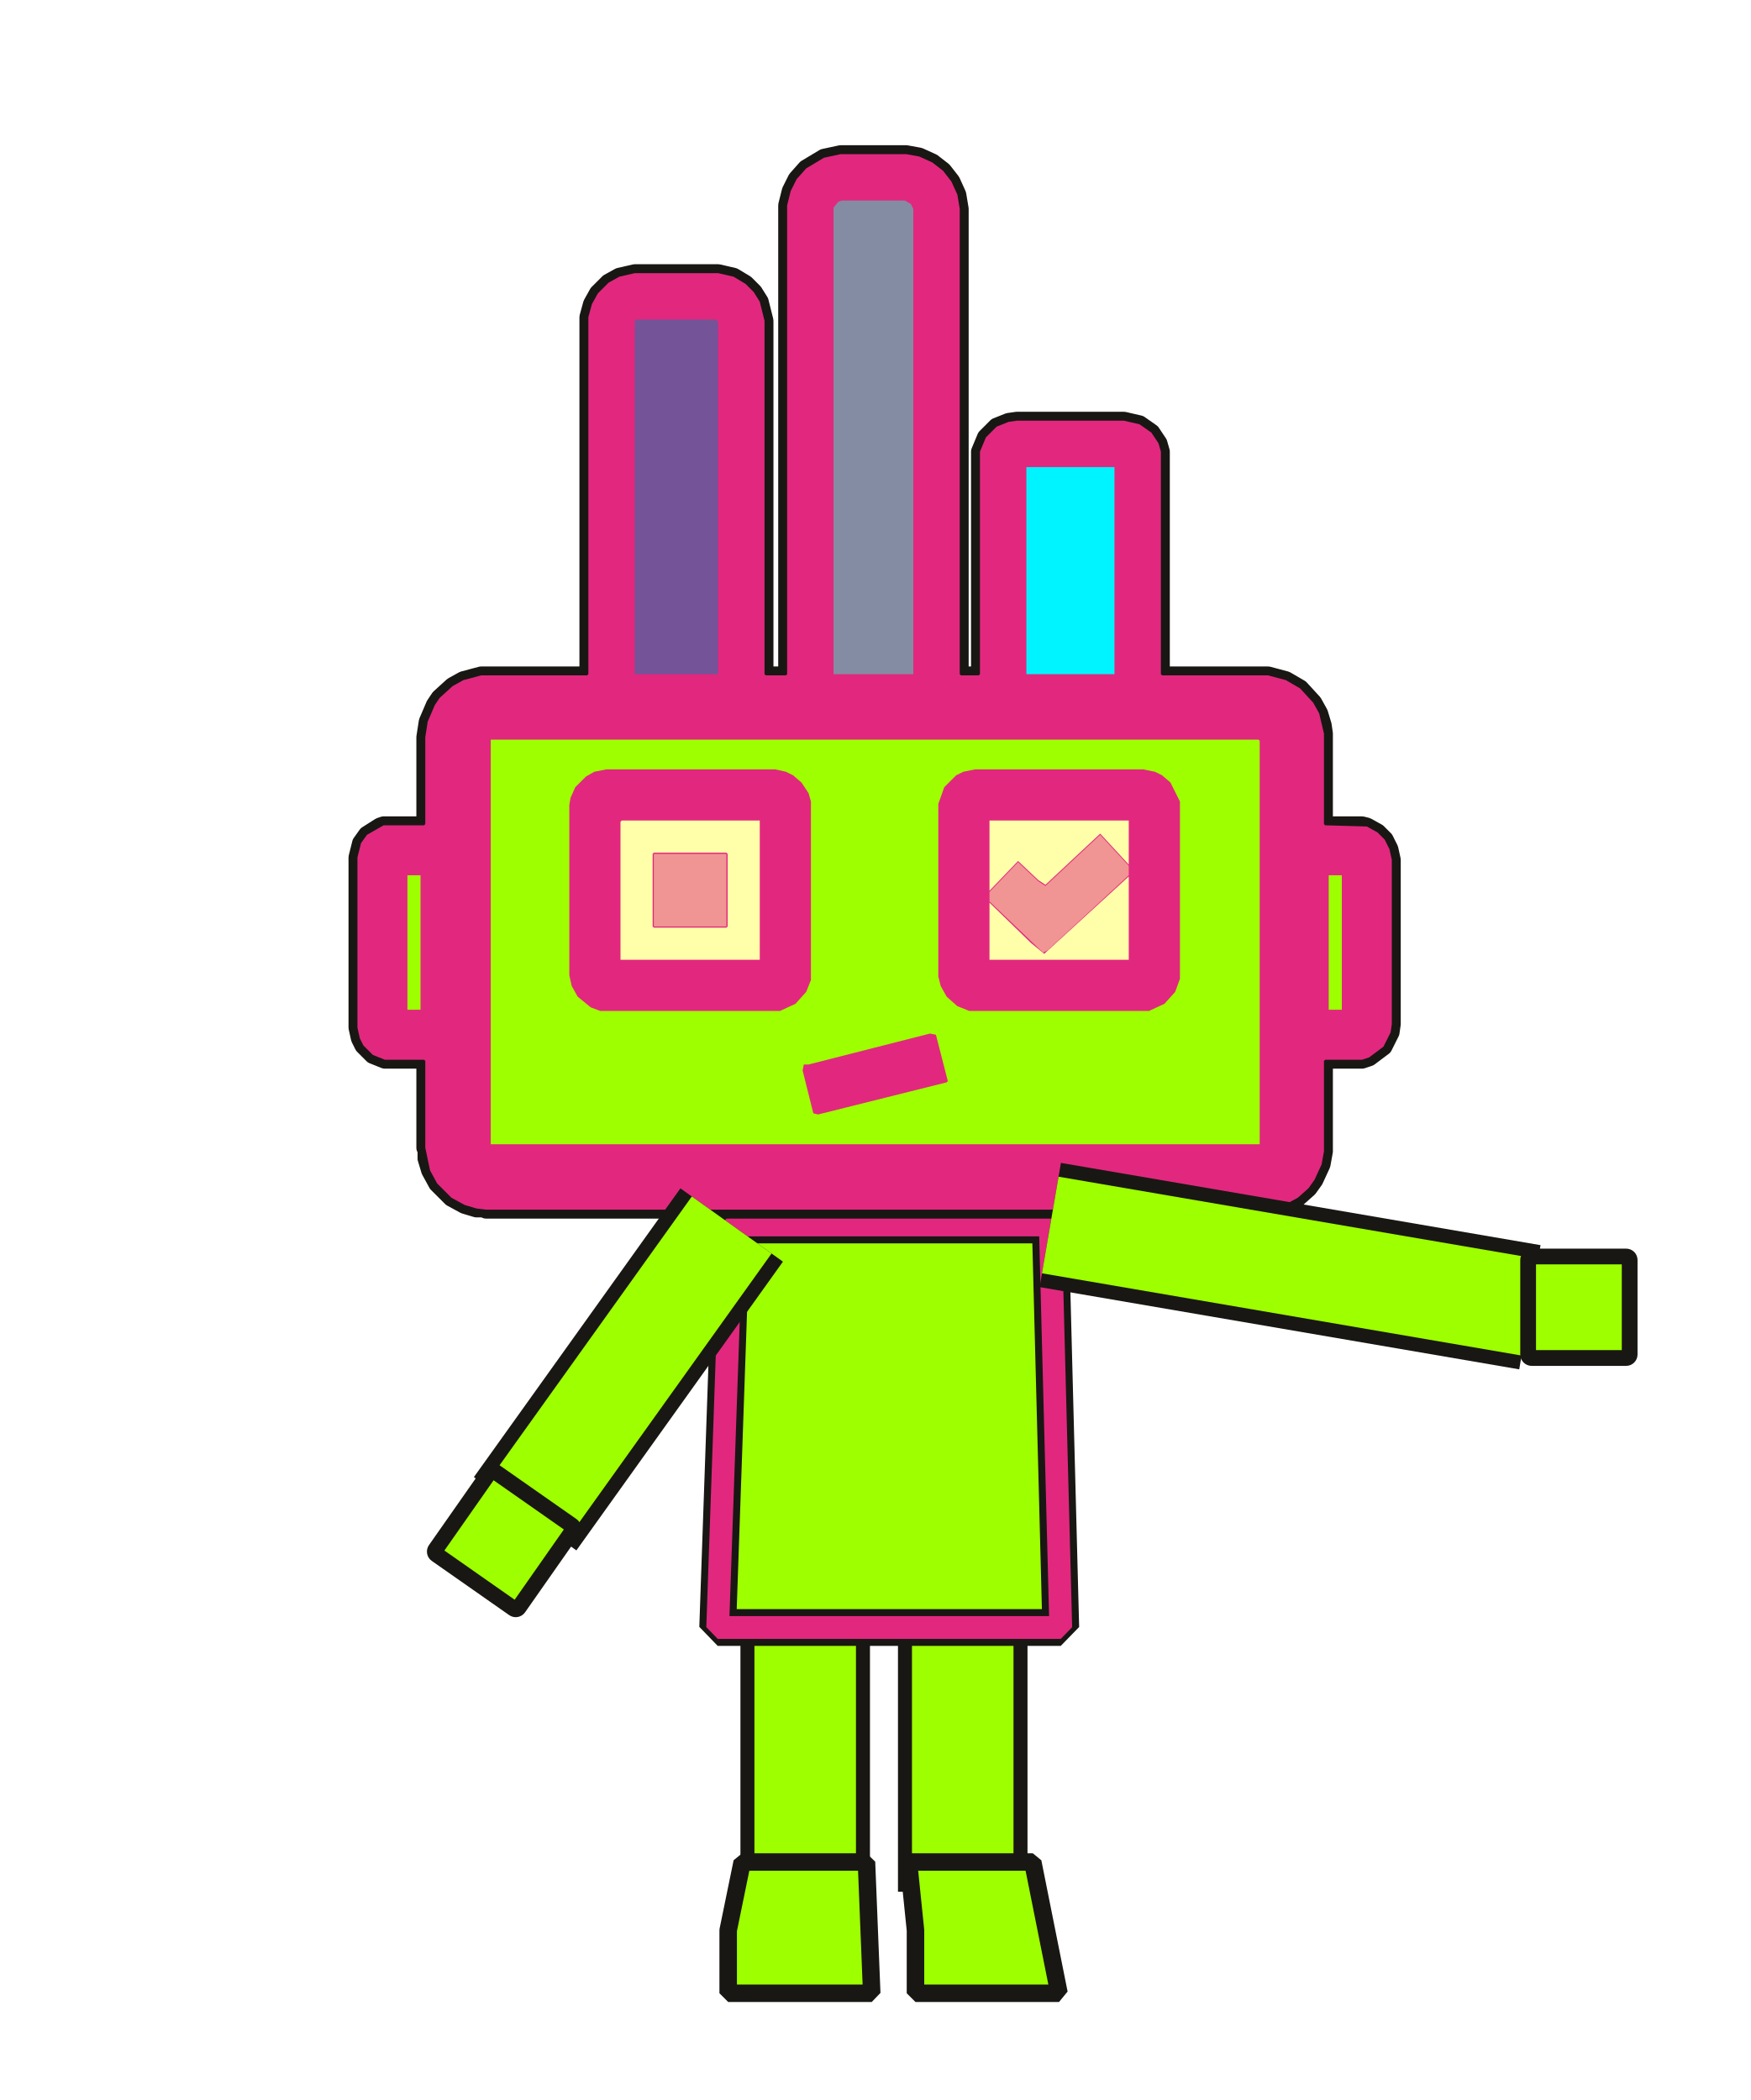
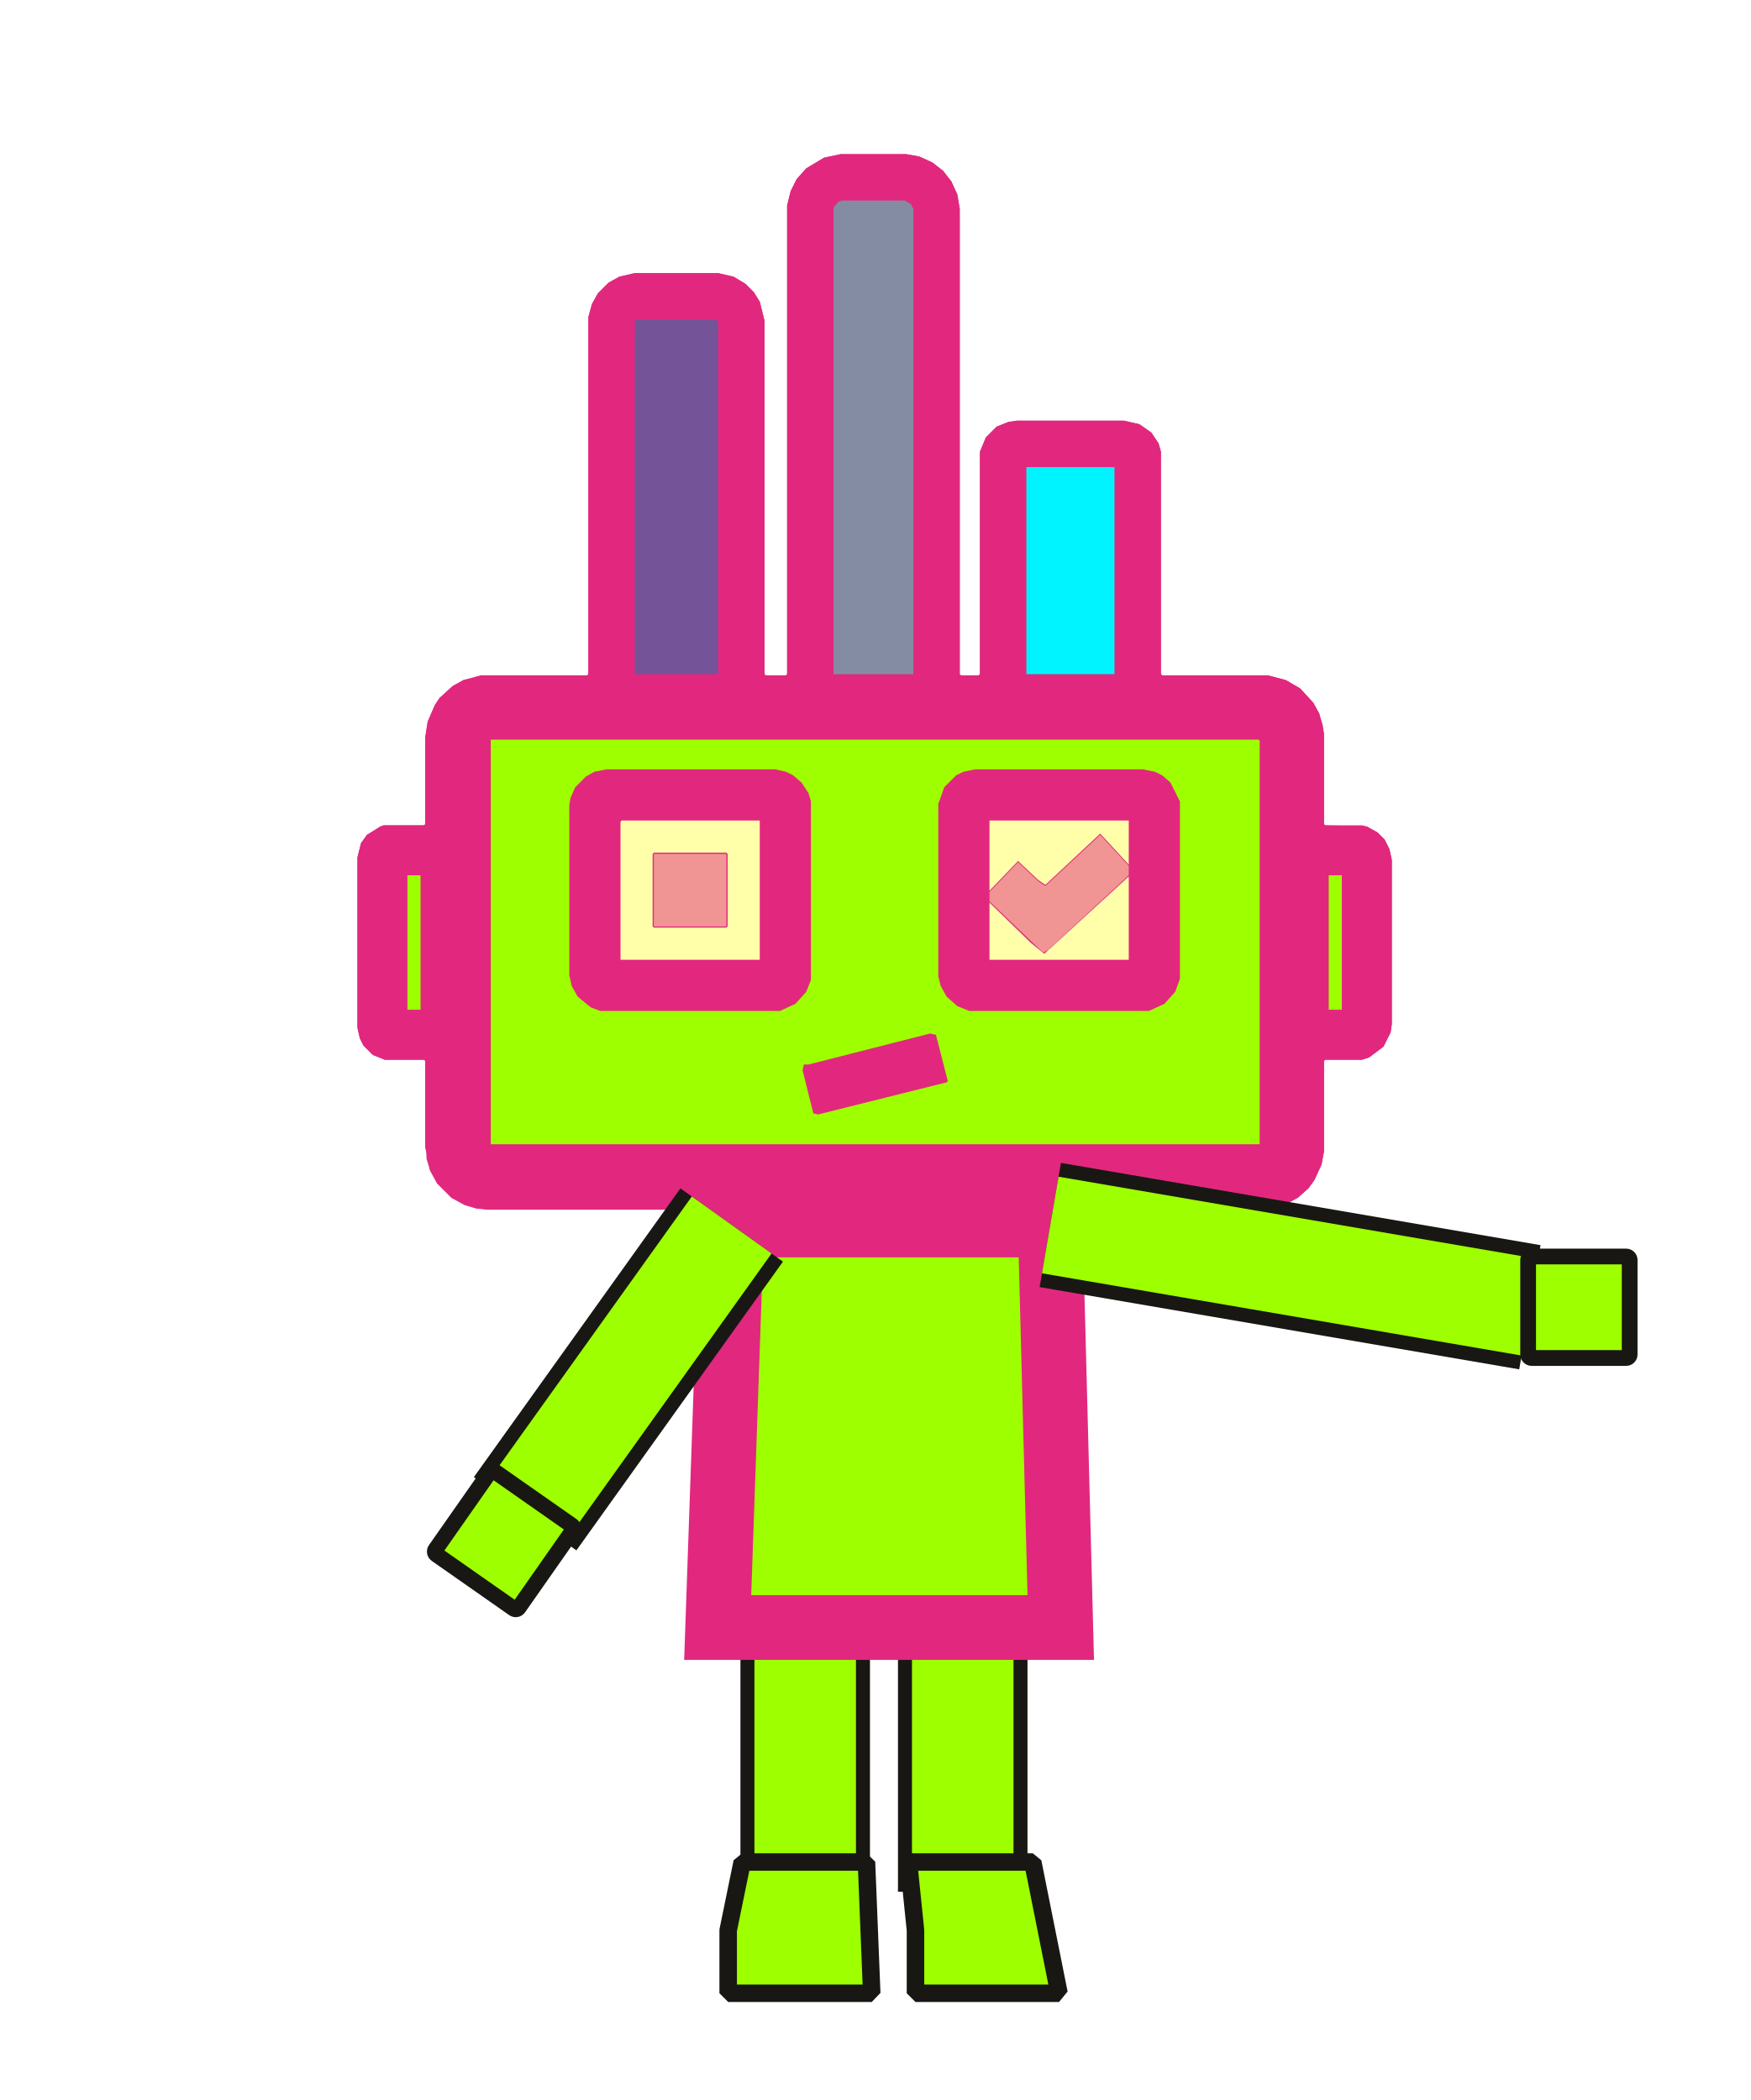
<svg xmlns="http://www.w3.org/2000/svg" width="1000" height="1200" viewBox="0 0 1000 1200" role="img" aria-label="Subo Present right">
  <g id="character">
    <g id="legs-and-feet">
      <g id="leg-left" data-core-width="58">
        <path d="M 460.00,923.00 L 460.00,1081.00" fill="none" stroke="#191713" stroke-width="74" stroke-linecap="butt" stroke-linejoin="bevel" />
        <path d="M 460.00,923.00 L 460.00,1081.00" fill="none" stroke="#9EFF00" stroke-width="58" stroke-linecap="butt" stroke-linejoin="bevel" />
      </g>
      <g id="leg-right" data-core-width="58">
        <path d="M 550.00,923.00 L 550.00,1081.00" fill="none" stroke="#191713" stroke-width="74" stroke-linecap="butt" stroke-linejoin="bevel" />
        <path d="M 550.00,923.00 L 550.00,1081.00" fill="none" stroke="#9EFF00" stroke-width="58" stroke-linecap="butt" stroke-linejoin="bevel" />
      </g>
      <path id="boot-left" d="M424,1064 L495,1064 L498,1139 L416,1139 L416,1103 Z" fill="#9EFF00" stroke="#191713" stroke-width="10" stroke-linejoin="bevel" />
      <path id="boot-right" d="M519,1064 L590,1064 L605,1139 L523,1139 L523,1103 Z" fill="#9EFF00" stroke="#191713" stroke-width="10" stroke-linejoin="bevel" />
    </g>
    <g id="torso" data-shoulder-left="418.00,700.00" data-shoulder-right="600.00,700.00">
-       <path d="M418,700 L600,700 L606,930 L410,930 Z" fill="#9EFF00" stroke="#191713" stroke-width="21" stroke-linejoin="bevel" />
-       <path d="M418,700 L600,700 L606,930 L410,930 Z" fill="none" stroke="#E1287E" stroke-width="13" stroke-linejoin="bevel" />
+       <path d="M418,700 L600,700 L606,930 L410,930 Z" fill="#9EFF00" stroke="#E1287E" stroke-width="37" stroke-linejoin="miter" />
    </g>
    <g id="head-placement" transform="translate(160 50) scale(0.68) rotate(0.0 500 500)">
      <g id="subo-head-locked" data-source="logo_2d_authoritative.png" data-head-lock="v1.0">
-         <path id="outer-ink" d="M457,59 L442,68 L434,77 L429,87 L426,99 L426,493 L425,494 L408,494 L407,493 L407,196 L403,180 L398,172 L391,165 L381,159 L368,156 L298,156 L285,159 L276,164 L267,173 L262,182 L259,193 L259,493 L258,494 L169,494 L154,498 L145,503 L134,513 L130,519 L124,533 L122,546 L122,619 L121,620 L87,620 L84,621 L73,628 L68,635 L65,647 L65,790 L67,799 L70,805 L78,813 L88,817 L121,817 L122,818 L122,891 L123,892 L123,900 L126,910 L132,921 L144,933 L155,939 L165,942 L172,942 L173,943 L826,943 L842,940 L855,933 L864,925 L869,918 L875,905 L877,894 L877,818 L878,817 L909,817 L915,815 L927,806 L933,794 L934,787 L934,649 L932,640 L928,632 L922,626 L913,621 L909,620 L878,620 L877,619 L877,543 L876,536 L873,526 L868,517 L857,505 L845,498 L830,494 L741,494 L740,493 L740,306 L738,299 L732,290 L722,283 L709,280 L619,280 L612,281 L602,285 L593,294 L588,306 L588,493 L587,494 L572,494 L571,493 L571,102 L569,90 L564,79 L557,70 L548,63 L537,58 L526,56 L471,56Z" fill="#E1287E" stroke="#191713" stroke-width="15" stroke-linejoin="round" />
+         <path id="outer-ink" d="M457,59 L442,68 L434,77 L429,87 L426,99 L426,493 L425,494 L408,494 L407,493 L407,196 L403,180 L398,172 L391,165 L381,159 L368,156 L298,156 L285,159 L276,164 L267,173 L262,182 L259,193 L259,493 L258,494 L169,494 L154,498 L145,503 L134,513 L130,519 L124,533 L122,546 L122,619 L121,620 L87,620 L84,621 L73,628 L68,635 L65,647 L65,790 L67,799 L70,805 L78,813 L88,817 L121,817 L122,818 L122,891 L123,892 L123,900 L126,910 L132,921 L144,933 L155,939 L165,942 L172,942 L173,943 L826,943 L842,940 L855,933 L864,925 L869,918 L875,905 L877,894 L877,818 L878,817 L909,817 L915,815 L927,806 L933,794 L934,787 L934,649 L932,640 L928,632 L922,626 L913,621 L909,620 L878,620 L877,619 L877,543 L876,536 L873,526 L868,517 L857,505 L845,498 L830,494 L741,494 L740,493 L740,306 L738,299 L732,290 L722,283 L709,280 L619,280 L612,281 L602,285 L593,294 L588,306 L588,493 L587,494 L572,494 L571,493 L571,102 L569,90 L564,79 L557,70 L548,63 L537,58 L526,56 L471,56Z" fill="#E1287E" />
        <path id="logo-magenta" d="M457,59 L442,68 L434,77 L429,87 L426,99 L426,493 L425,494 L408,494 L407,493 L407,196 L403,180 L398,172 L391,165 L381,159 L368,156 L298,156 L285,159 L276,164 L267,173 L262,182 L259,193 L259,493 L258,494 L169,494 L154,498 L145,503 L134,513 L130,519 L124,533 L122,546 L122,619 L121,620 L87,620 L73,628 L68,635 L65,647 L65,790 L67,799 L70,805 L78,813 L88,817 L121,817 L122,818 L122,891 L126,910 L132,921 L144,933 L155,939 L165,942 L173,943 L826,943 L842,940 L855,933 L864,925 L869,918 L875,905 L877,894 L877,818 L878,817 L909,817 L915,815 L927,806 L933,794 L934,787 L934,649 L932,640 L928,632 L922,626 L913,621 L878,620 L877,619 L877,543 L873,526 L868,517 L857,505 L845,498 L830,494 L741,494 L740,493 L740,306 L738,299 L732,290 L722,283 L709,280 L619,280 L612,281 L602,285 L593,294 L588,306 L588,493 L587,494 L572,494 L571,493 L571,102 L569,90 L564,79 L557,70 L548,63 L537,58 L526,56 L471,56Z M881,660 L892,660 L893,661 L893,775 L891,777 L881,777 L880,776 L880,661Z M107,660 L118,660 L119,661 L119,776 L118,777 L108,777 L106,775 L106,661Z M175,548 L176,547 L823,547 L824,548 L824,889 L823,890 L177,890 L175,888Z M550,796 L445,822 L441,822 L440,825 L449,862 L559,835Z M567,580 L557,592 L554,605 L554,744 L556,755 L563,766 L568,770 L581,775 L728,775 L736,773 L744,768 L750,761 L755,747 L755,603 L754,597 L750,588 L742,580 L731,575 L579,575Z M595,616 L596,615 L713,615 L714,616 L714,734 L713,735 L596,735 L595,734Z M256,581 L250,587 L246,595 L244,606 L244,744 L247,757 L253,766 L258,770 L271,775 L418,775 L426,773 L434,768 L440,761 L445,747 L445,602 L440,588 L432,580 L421,575 L269,575Z M285,616 L286,615 L403,615 L404,616 L404,734 L403,735 L286,735 L285,734Z M626,318 L702,318 L703,319 L703,493 L702,494 L626,494 L625,493 L625,319Z M300,194 L366,194 L369,197 L369,493 L368,494 L298,494 L297,493 L297,196Z M471,94 L525,94 L528,95 L532,99 L533,102 L533,493 L532,494 L465,494 L464,493 L464,101Z" fill="#E1287E" fill-rule="evenodd" />
        <path id="logo-lime" d="M881,662 L881,775 L892,775 L892,662Z M107,662 L107,775 L118,775 L118,662Z M177,548 L177,888 L823,888 L823,549 L822,548Z M551,796 L561,835 L560,836 L452,863 L448,862 L439,826 L440,821 L444,821 L546,795Z M568,578 L574,575 L584,573 L725,573 L735,575 L741,578 L748,584 L756,600 L756,749 L752,760 L743,770 L730,776 L579,776 L569,772 L560,764 L555,755 L553,747 L553,602 L558,588Z M257,579 L264,575 L274,573 L416,573 L425,575 L431,578 L438,584 L444,593 L446,600 L446,750 L442,760 L433,770 L420,776 L269,776 L261,773 L250,764 L245,755 L243,746 L243,603 L244,597 L248,588Z" fill="#9EFF00" fill-rule="evenodd" />
        <path id="logo-gray" d="M472,95 L469,96 L465,101 L465,493 L532,493 L532,102 L530,98 L525,95Z" fill="#848CA4" fill-rule="evenodd" />
        <path id="logo-purple" d="M300,195 L298,196 L298,493 L368,493 L368,197 L366,195Z" fill="#745399" fill-rule="evenodd" />
        <path id="logo-cream" d="M713,663 L642,728 L631,719 L596,685 L596,733 L713,733Z M596,616 L596,675 L620,650 L637,666 L643,670 L689,627 L713,653 L713,616Z M287,616 L286,617 L286,733 L403,733 L403,616Z M313,644 L314,643 L375,643 L376,644 L376,705 L375,706 L314,706 L313,705Z" fill="#FFFFAA" fill-rule="evenodd" />
        <path id="logo-cyan" d="M627,319 L627,493 L701,493 L701,319Z" fill="#00F4FF" fill-rule="evenodd" />
        <path id="logo-salmon" d="M314,644 L314,705 L375,705 L375,644Z M689,628 L643,671 L637,667 L620,651 L596,676 L596,684 L641,727 L645,725 L713,662 L713,654Z" fill="#F09494" fill-rule="evenodd" />
      </g>
    </g>
    <g id="arms-front">
      <g id="arm-left" data-core-width="56">
        <path d="M 418.00,700.00 L 300.00,865.00" fill="none" stroke="#191713" stroke-width="72" stroke-linecap="butt" stroke-linejoin="bevel" />
        <path d="M 418.00,700.00 L 300.00,865.00" fill="none" stroke="#9EFF00" stroke-width="56" stroke-linecap="butt" stroke-linejoin="bevel" />
      </g>
      <g id="arm-right" data-core-width="56">
        <path d="M 600.00,700.00 L 874.00,747.00" fill="none" stroke="#191713" stroke-width="72" stroke-linecap="butt" stroke-linejoin="bevel" />
        <path d="M 600.00,700.00 L 874.00,747.00" fill="none" stroke="#9EFF00" stroke-width="56" stroke-linecap="butt" stroke-linejoin="bevel" />
      </g>
    </g>
    <g id="hand-left" data-hand-anchor="288.00,880.00" transform="rotate(35 288 880)">
      <rect x="259" y="851" width="58" height="58" rx="2" fill="#9EFF00" stroke="#191713" stroke-width="9" />
    </g>
    <g id="hand-right" data-hand-anchor="902.00,747.00" transform="rotate(0 902 747)">
      <rect x="873" y="718" width="58" height="58" rx="2" fill="#9EFF00" stroke="#191713" stroke-width="9" />
    </g>
  </g>
</svg>
